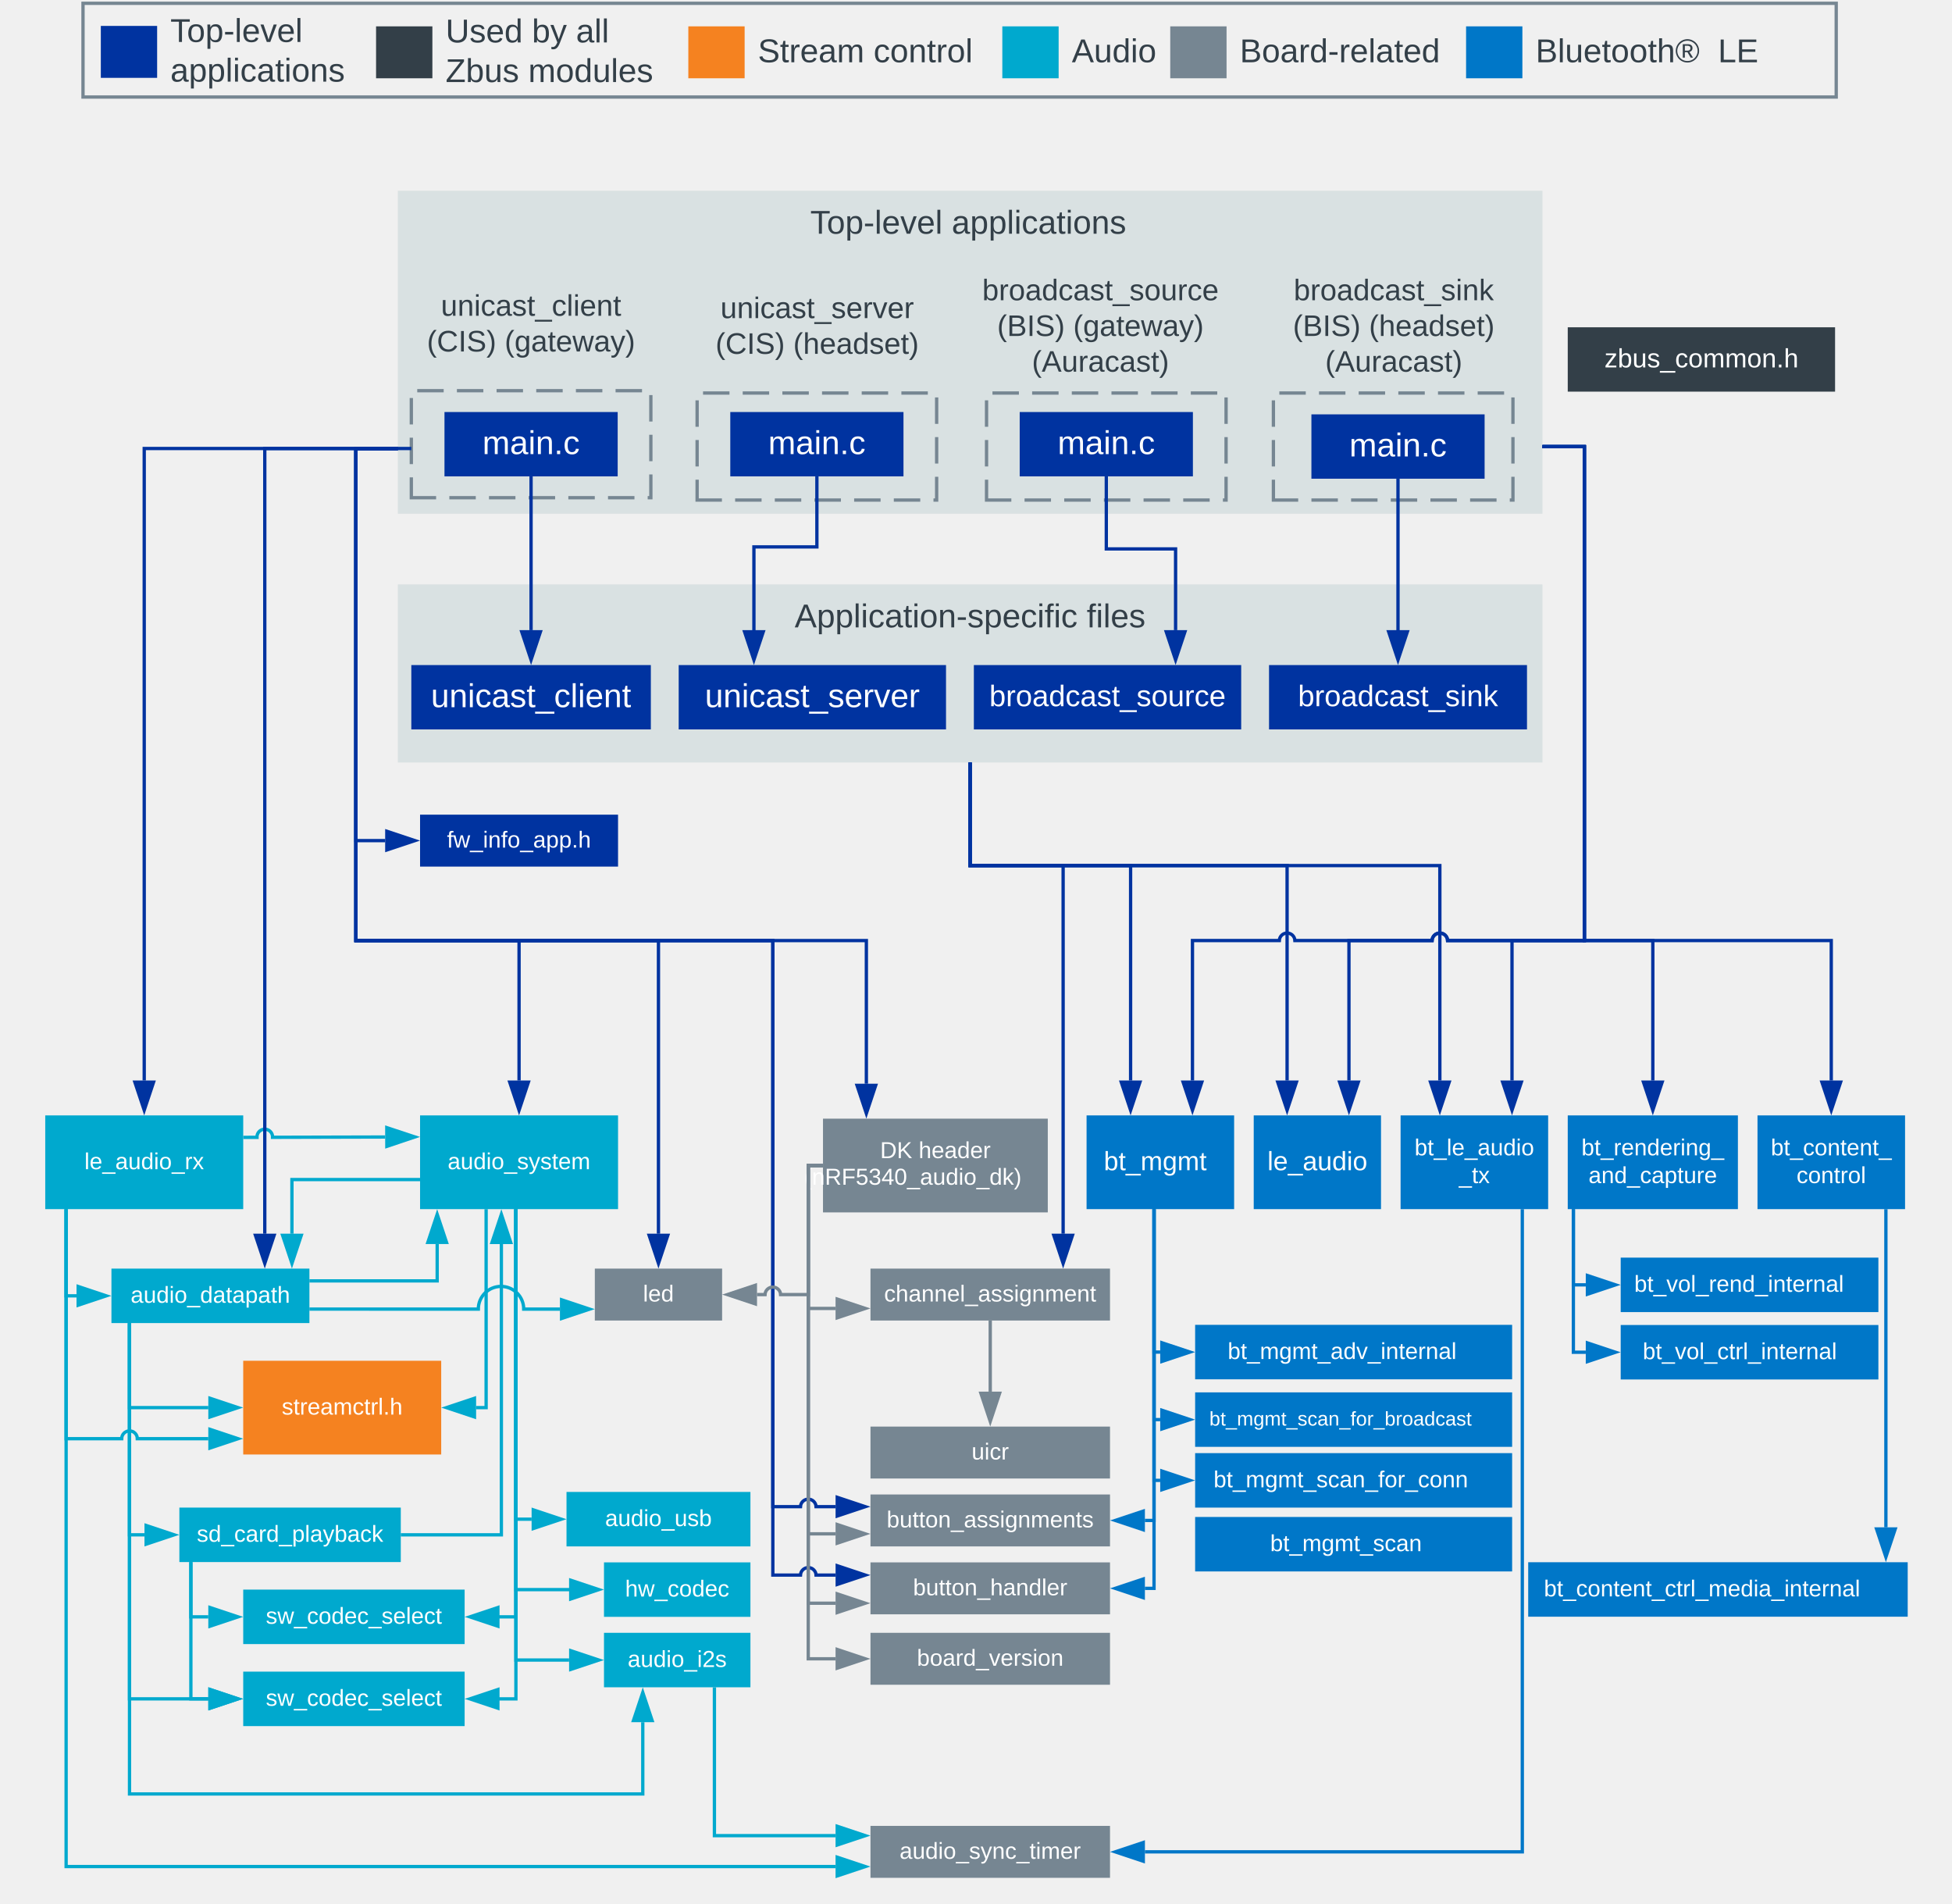
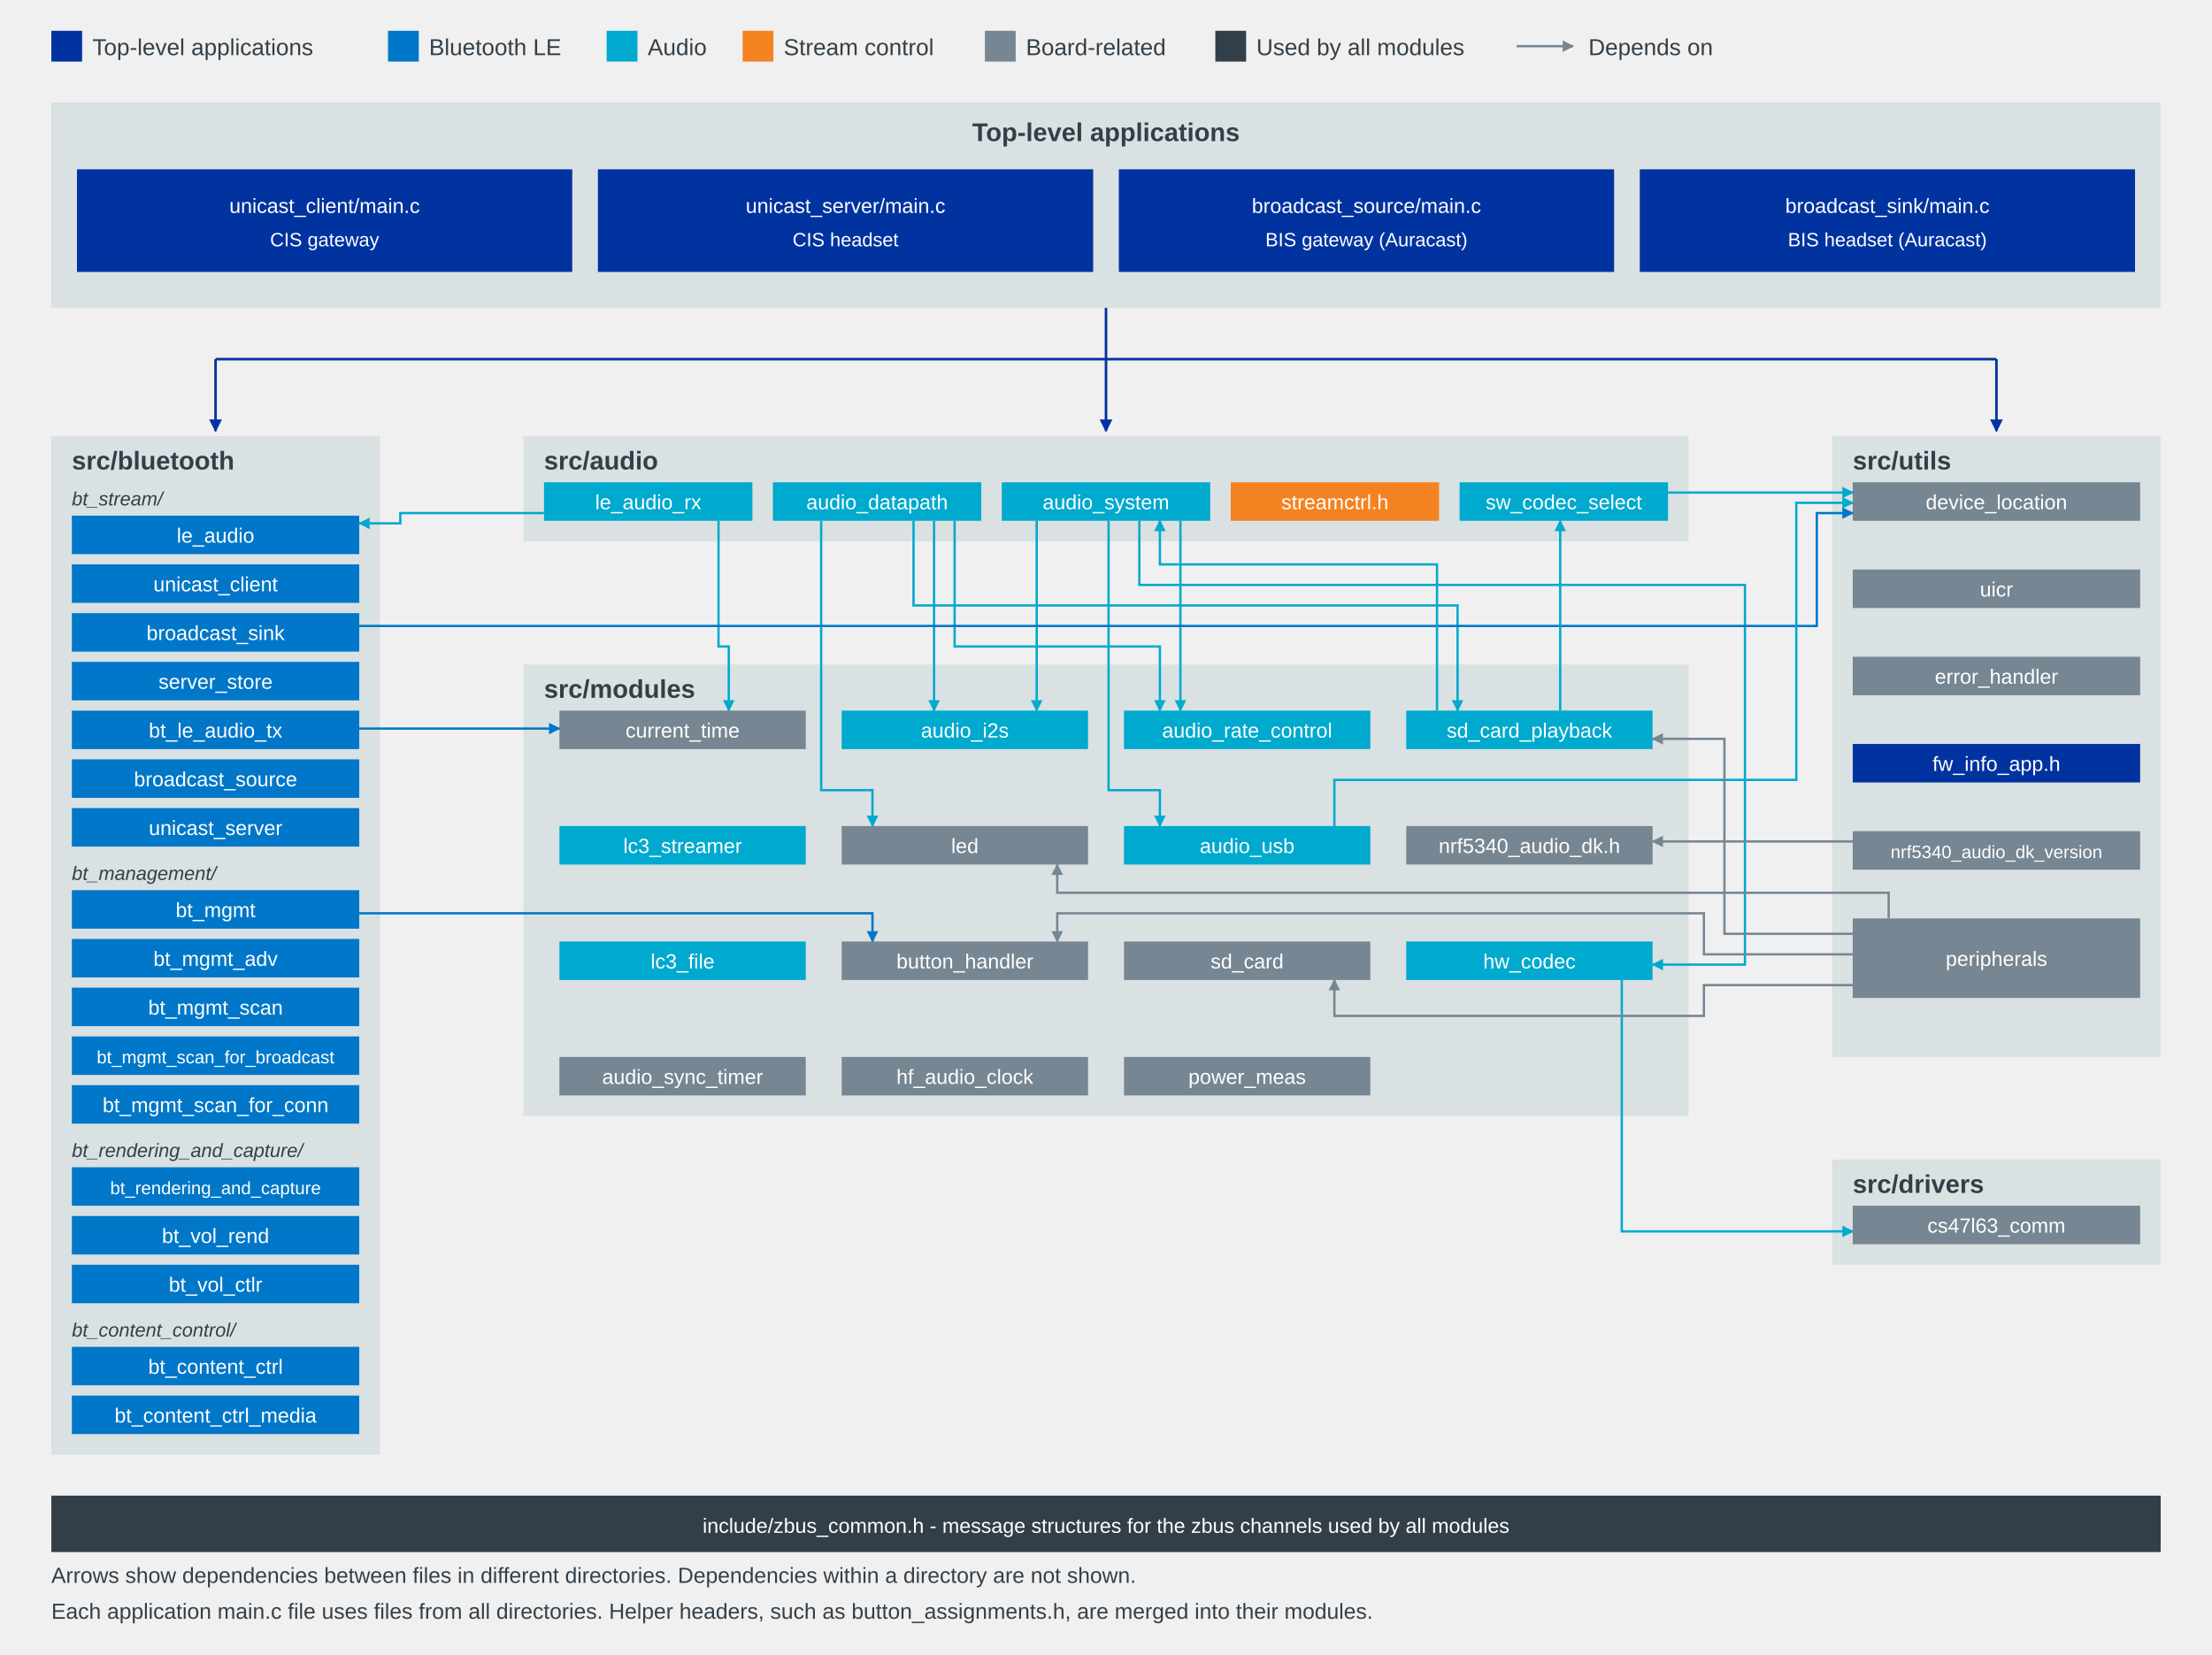
- <svg xmlns="http://www.w3.org/2000/svg" xmlns:xlink="http://www.w3.org/1999/xlink" width="8.201in" height="7.995in" viewBox="0 0 590.488 575.659" xml:space="preserve" color-interpolation-filters="sRGB" class="st33">
-   <style type="text/css">
- 	
- 		.st1 {marker-end:url(#mrkr13-6);stroke:#0077c8;stroke-linecap:butt;stroke-width:1}
- 		.st2 {fill:#0077c8;fill-opacity:1;stroke:#0077c8;stroke-opacity:1;stroke-width:0.284}
- 		.st3 {marker-end:url(#mrkr13-12);stroke:#00a9ce;stroke-linecap:butt;stroke-width:1}
- 		.st4 {fill:#00a9ce;fill-opacity:1;stroke:#00a9ce;stroke-opacity:1;stroke-width:0.284}
- 		.st5 {fill:#f58220;stroke:none;stroke-width:1}
- 		.st6 {fill:#d9e1e2;stroke:none;stroke-width:1}
- 		.st7 {fill:#333f48;font-family:Arial;font-size:0.833em}
- 		.st8 {fill:#0033a0;stroke:none;stroke-width:1}
- 		.st9 {fill:#ffffff;font-family:Arial;font-size:0.833em}
- 		.st10 {fill:#00a9ce;stroke:none;stroke-width:1}
- 		.st11 {fill:#ffffff;font-family:Arial;font-size:0.583em}
- 		.st12 {fill:#768692;stroke:none;stroke-width:1}
- 		.st13 {fill:none;stroke:#768692;stroke-width:1}
- 		.st14 {fill:none;stroke:none;stroke-width:1}
- 		.st15 {font-size:1em}
- 		.st16 {fill:#0077c8;stroke:none;stroke-width:1}
- 		.st17 {fill:#ffffff;font-family:Arial;font-size:0.667em}
- 		.st18 {fill:#feffff;font-family:Arial;font-size:0.667em;font-stretch:semi-expanded}
- 		.st19 {fill:#feffff;font-family:Arial;font-size:0.542em;font-stretch:semi-expanded}
- 		.st20 {fill:#768692;font-size:1em}
- 		.st21 {fill:#feffff;font-family:Arial;font-size:0.583em;font-stretch:semi-expanded}
- 		.st22 {fill:#feffff;font-family:Arial;font-size:0.5em;font-stretch:semi-expanded}
- 		.st23 {fill:#ffffff;font-family:Arial;font-size:0.75em}
- 		.st24 {fill:none;stroke:#768692;stroke-dasharray:7,5;stroke-width:1}
- 		.st25 {fill:#333f48;font-family:Arial;font-size:0.75em}
- 		.st26 {fill:#333f48;stroke:none;stroke-width:1}
- 		.st27 {marker-start:url(#mrkr13-276);stroke:#00a9ce;stroke-linecap:butt;stroke-width:1}
- 		.st28 {marker-end:url(#mrkr13-312);stroke:#0033a0;stroke-linecap:butt;stroke-width:1}
- 		.st29 {fill:#0033a0;fill-opacity:1;stroke:#0033a0;stroke-opacity:1;stroke-width:0.284}
- 		.st30 {marker-end:url(#mrkr13-338);stroke:#768692;stroke-linecap:butt;stroke-width:1}
- 		.st31 {fill:#768692;fill-opacity:1;stroke:#768692;stroke-opacity:1;stroke-width:0.284}
- 		.st32 {marker-start:url(#mrkr13-474);stroke:#0033a0;stroke-linecap:butt;stroke-width:1}
- 		.st33 {fill:none;fill-rule:evenodd;font-size:12px;overflow:visible;stroke-linecap:square;stroke-miterlimit:3}
- 	
- 	</style>
-   <defs id="Markers">
-     <g id="lend13">
-       <path d="M 3 1 L 0 0 L 3 -1 L 3 1 " style="stroke:none" />
-     </g>
-     <marker id="mrkr13-6" class="st2" refX="-10.56" orient="auto" markerUnits="strokeWidth" overflow="visible">
-       <use xlink:href="#lend13" transform="scale(-3.52,-3.52) " />
+ <svg xmlns="http://www.w3.org/2000/svg" width="862" height="645" viewBox="0 0 862 645">
+   <defs>
+     <marker id="arrow-app" viewBox="0 0 10 10" refX="9" refY="5" markerWidth="5" markerHeight="5" orient="auto-start-reverse">
+       <path d="M0,0 L10,5 L0,10 z" fill="#0033a0" />
    </marker>
-     <marker id="mrkr13-12" class="st4" refX="-10.56" orient="auto" markerUnits="strokeWidth" overflow="visible">
-       <use xlink:href="#lend13" transform="scale(-3.52,-3.52) " />
+     <marker id="arrow-bt" viewBox="0 0 10 10" refX="9" refY="5" markerWidth="5" markerHeight="5" orient="auto-start-reverse">
+       <path d="M0,0 L10,5 L0,10 z" fill="#0077c8" />
    </marker>
-     <marker id="mrkr13-276" class="st4" refX="10.2" orient="auto" markerUnits="strokeWidth" overflow="visible">
-       <use xlink:href="#lend13" transform="scale(3.52) " />
+     <marker id="arrow-aud" viewBox="0 0 10 10" refX="9" refY="5" markerWidth="5" markerHeight="5" orient="auto-start-reverse">
+       <path d="M0,0 L10,5 L0,10 z" fill="#00a9ce" />
    </marker>
-     <marker id="mrkr13-312" class="st29" refX="-10.56" orient="auto" markerUnits="strokeWidth" overflow="visible">
-       <use xlink:href="#lend13" transform="scale(-3.52,-3.52) " />
+     <marker id="arrow-board" viewBox="0 0 10 10" refX="9" refY="5" markerWidth="5" markerHeight="5" orient="auto-start-reverse">
+       <path d="M0,0 L10,5 L0,10 z" fill="#768692" />
    </marker>
-     <marker id="mrkr13-338" class="st31" refX="-10.56" orient="auto" markerUnits="strokeWidth" overflow="visible">
-       <use xlink:href="#lend13" transform="scale(-3.52,-3.52) " />
-     </marker>
-     <marker id="mrkr13-474" class="st29" refX="10.2" orient="auto" markerUnits="strokeWidth" overflow="visible">
-       <use xlink:href="#lend13" transform="scale(3.52) " />
-     </marker>
+     <style type="text/css">
+ 			text {font-family:Arial, sans-serif}
+ 			.legend {fill:#333f48;font-size:9px}
+ 			.panel-title {fill:#333f48;font-size:10px;font-weight:bold}
+ 			.sub {fill:#333f48;font-size:7.5px;font-style:italic}
+ 			.item {fill:#ffffff;font-size:8px;text-anchor:middle}
+ 			.item-small {fill:#ffffff;font-size:7px;text-anchor:middle}
+ 			.role {fill:#ffffff;font-size:7.5px;text-anchor:middle}
+ 			.note {fill:#333f48;font-size:8.5px}
+ 			.bus {stroke:#0033a0;stroke-width:1;fill:none}
+ 		</style>
  </defs>
-   <g>
-     <g id="shape251-1" transform="translate(460.504,-209.967)">
-       <path d="M0 575.66 L0 770.04 L-114.16 770.04" class="st1" />
-     </g>
-     <g id="shape223-7" transform="translate(121.236,-111.464)">
-       <path d="M0 575.66 L30.43 575.66 L30.43 487.72" class="st3" />
-     </g>
-     <g id="shape145-13" transform="translate(208.22,-551.982)">
-       <rect x="0" y="559.953" width="17.033" height="15.706" class="st5" />
-     </g>
-     <g id="shape5-15" transform="translate(120.346,-420.277)">
-       <rect x="0" y="477.97" width="346.25" height="97.689" class="st6" />
-       <text x="124.77" y="490.97" class="st7">Top-level applications</text>
-     </g>
-     <g id="shape6-18" transform="translate(134.457,-431.586)">
-       <rect x="0" y="556.198" width="52.393" height="19.46" class="st8" />
-       <text x="11.47" y="568.93" class="st9">main.c</text>
-     </g>
-     <g id="shape17-21" transform="translate(13.6846,-209.967)">
-       <rect x="0" y="547.312" width="59.89" height="28.346" class="st10" />
-       <text x="11.85" y="563.59" class="st11">le_audio_rx</text>
-     </g>
-     <g id="shape26-24" transform="translate(248.96,-208.982)">
-       <rect x="0" y="547.312" width="68" height="28.346" class="st12" />
-       <text x="34" y="559.25" class="st11" text-anchor="middle">DK header<tspan x="34" dy="1.15em">(nRF5340_audio_dk)</tspan>
-       </text>
-     </g>
-     <g id="shape87-27" transform="translate(25.1085,-546.312)">
-       <rect x="0" y="547.312" width="530.356" height="28.346" class="st13" />
-     </g>
-     <g id="shape88-29" transform="translate(30.4991,-552.114)">
-       <rect x="0" y="559.953" width="17.033" height="15.706" class="st8" />
-     </g>
-     <g id="shape89-31" transform="translate(47.5324,-552.114)">
-       <rect x="0" y="559.953" width="66.229" height="15.706" class="st14" />
-       <text x="4" y="564.81" class="st7">Top-level <tspan x="4" dy="1.2em" class="st15">a</tspan>pplications</text>
-     </g>
-     <g id="shape90-35" transform="translate(303.207,-551.982)">
-       <rect x="0" y="559.953" width="17.033" height="15.706" class="st10" />
-     </g>
-     <g id="shape91-37" transform="translate(320.24,-551.982)">
-       <rect x="0" y="559.953" width="59.89" height="15.706" class="st14" />
-       <text x="4" y="570.81" class="st7">Audio</text>
-     </g>
-     <g id="shape92-40" transform="translate(354.005,-551.982)">
-       <rect x="0" y="559.953" width="17.033" height="15.706" class="st12" />
-     </g>
-     <g id="shape93-42" transform="translate(371.039,-551.982)">
-       <rect x="0" y="559.953" width="72.457" height="15.706" class="st14" />
-       <text x="4" y="570.81" class="st7">Board-related</text>
-     </g>
-     <g id="shape97-45" transform="translate(379.257,-209.967)">
-       <rect x="0" y="547.312" width="38.504" height="28.346" class="st16" />
-       <text x="4.13" y="563.89" class="st17">le_audio</text>
-     </g>
-     <g id="shape98-48" transform="translate(423.687,-209.967)">
-       <rect x="0" y="547.312" width="44.636" height="28.346" class="st16" />
-       <text x="4.22" y="559.39" class="st11">bt_le_audio<tspan x="17.65" dy="1.2em" class="st15">_tx</tspan>
-       </text>
-     </g>
-     <g id="shape99-52" transform="translate(328.693,-209.967)">
-       <rect x="0" y="547.312" width="44.636" height="28.346" class="st16" />
-       <text x="5.2" y="563.89" class="st18">bt_mgmt</text>
-     </g>
-     <g id="shape101-55" transform="translate(474.251,-209.967)">
-       <rect x="0" y="547.312" width="51.474" height="28.346" class="st16" />
-       <text x="4.14" y="559.39" class="st11">bt_rendering_<tspan x="6.28" dy="1.2em" class="st15">and_capture</tspan>
-       </text>
-     </g>
-     <g id="shape122-62" transform="translate(531.652,-209.967)">
-       <rect x="0" y="547.312" width="44.636" height="28.346" class="st16" />
-       <text x="4.03" y="559.39" class="st11">bt_content_<tspan x="11.81" dy="1.2em" class="st15">control</tspan>
-       </text>
-     </g>
-     <g id="shape141-66" transform="translate(443.496,-551.982)">
-       <rect x="0" y="559.953" width="17.033" height="15.706" class="st16" />
-     </g>
-     <g id="shape142-68" transform="translate(460.529,-551.982)">
-       <rect x="0" y="559.953" width="80.867" height="15.706" class="st14" />
-       <text x="4" y="570.81" class="st7">Bluetooth®<tspan class="st20"> </tspan> LE</text>
-     </g>
-     <g id="shape146-72" transform="translate(225.254,-551.982)">
-       <rect x="0" y="559.953" width="77.953" height="15.706" class="st14" />
-       <text x="4" y="570.81" class="st7">Stream control</text>
-     </g>
-     <g id="shape149-75" transform="translate(361.533,-158.499)">
-       <rect x="0" y="559.184" width="95.894" height="16.474" class="st16" />
-       <text x="9.85" y="569.52" class="st21">bt_mgmt_adv_internal</text>
-     </g>
-     <g id="shape151-78" transform="translate(361.533,-138.075)">
-       <rect x="0" y="559.184" width="95.894" height="16.474" class="st16" />
-       <text x="4.29" y="569.22" class="st22">bt_mgmt_scan_for_broadcast</text>
-     </g>
-     <g id="shape153-81" transform="translate(361.533,-119.698)">
-       <rect x="0" y="559.184" width="95.894" height="16.474" class="st16" />
-       <text x="5.57" y="569.52" class="st21">bt_mgmt_scan_for_conn</text>
-     </g>
-     <g id="shape155-84" transform="translate(361.533,-100.389)">
-       <rect x="0" y="559.184" width="95.894" height="16.474" class="st16" />
-       <text x="22.7" y="569.52" class="st21">bt_mgmt_scan</text>
-     </g>
-     <g id="shape156-87" transform="translate(490.268,-178.827)">
-       <rect x="0" y="559.184" width="77.953" height="16.474" class="st16" />
-       <text x="4.09" y="569.52" class="st21">bt_vol_rend_internal</text>
-     </g>
-     <g id="shape158-90" transform="translate(490.268,-158.451)">
-       <rect x="0" y="559.184" width="77.953" height="16.474" class="st16" />
-       <text x="6.66" y="569.52" class="st21">bt_vol_ctrl_internal</text>
-     </g>
-     <g id="shape159-93" transform="translate(462.288,-86.7011)">
-       <rect x="0" y="559.184" width="114.803" height="16.474" class="st16" />
-       <text x="4.75" y="569.52" class="st21">bt_content_ctrl_media_internal</text>
-     </g>
-     <g id="shape161-96" transform="translate(263.322,-176.276)">
-       <rect x="0" y="559.953" width="72.457" height="15.706" class="st12" />
-       <text x="4.12" y="569.91" class="st11">channel_assignment</text>
-     </g>
-     <g id="shape162-99" transform="translate(263.322,-128.496)">
-       <rect x="0" y="559.953" width="72.457" height="15.706" class="st12" />
-       <text x="30.59" y="569.91" class="st11">uicr</text>
-     </g>
-     <g id="shape163-102" transform="translate(263.322,-107.961)">
-       <rect x="0" y="559.953" width="72.457" height="15.706" class="st12" />
-       <text x="4.9" y="569.91" class="st11">button_assignments</text>
-     </g>
-     <g id="shape164-105" transform="translate(263.322,-87.4263)">
-       <rect x="0" y="559.953" width="72.457" height="15.706" class="st12" />
-       <text x="12.88" y="569.91" class="st11">button_handler</text>
-     </g>
-     <g id="shape165-108" transform="translate(263.322,-66.1232)">
-       <rect x="0" y="559.953" width="72.457" height="15.706" class="st12" />
-       <text x="14.05" y="569.91" class="st11">board_version</text>
-     </g>
-     <g id="shape166-111" transform="translate(263.322,-7.72964)">
-       <rect x="0" y="559.953" width="72.457" height="15.706" class="st12" />
-       <text x="8.8" y="569.91" class="st11">audio_sync_timer</text>
-     </g>
-     <g id="shape167-114" transform="translate(33.7084,-175.507)">
-       <rect x="0" y="559.184" width="59.89" height="16.474" class="st10" />
-       <text x="5.81" y="569.52" class="st11">audio_datapath</text>
-     </g>
-     <g id="shape168-117" transform="translate(54.2596,-103.227)">
-       <rect x="0" y="559.184" width="66.977" height="16.474" class="st10" />
-       <text x="5.28" y="569.52" class="st11">sd_card_playback</text>
-     </g>
-     <g id="shape169-120" transform="translate(73.5748,-78.4207)">
-       <rect x="0" y="559.184" width="66.977" height="16.474" class="st10" />
-       <text x="6.84" y="569.52" class="st11">sw_codec_select</text>
-     </g>
-     <g id="shape170-123" transform="translate(127.07,-209.967)">
-       <rect x="0" y="547.312" width="59.89" height="28.346" class="st10" />
-       <text x="8.35" y="563.59" class="st11">audio_system</text>
-     </g>
-     <g id="shape171-126" transform="translate(73.5748,-53.614)">
-       <rect x="0" y="559.184" width="66.977" height="16.474" class="st10" />
-       <text x="6.84" y="569.52" class="st11">sw_codec_select</text>
-     </g>
-     <g id="shape172-129" transform="translate(73.5748,-135.762)">
-       <rect x="0" y="547.312" width="59.89" height="28.346" class="st5" />
-       <text x="11.66" y="563.59" class="st11">streamctrl.h</text>
-     </g>
-     <g id="shape173-132" transform="translate(171.37,-107.961)">
-       <rect x="0" y="559.184" width="55.638" height="16.474" class="st10" />
-       <text x="11.67" y="569.52" class="st11">audio_usb</text>
-     </g>
-     <g id="shape174-135" transform="translate(182.709,-86.6578)">
-       <rect x="0" y="559.184" width="44.3" height="16.474" class="st10" />
-       <text x="6.39" y="569.52" class="st11">hw_codec</text>
-     </g>
-     <g id="shape175-138" transform="translate(182.709,-65.3547)">
-       <rect x="0" y="559.184" width="44.3" height="16.474" class="st10" />
-       <text x="7.17" y="569.52" class="st11">audio_i2s</text>
-     </g>
-     <g id="shape176-141" transform="translate(179.937,-176.276)">
-       <rect x="0" y="559.953" width="38.504" height="15.706" class="st12" />
-       <text x="14.58" y="569.91" class="st11">led</text>
-     </g>
-     <g id="shape177-144" transform="translate(120.346,-345.052)">
-       <rect x="0" y="521.8" width="346.25" height="53.858" class="st6" />
-       <text x="120.05" y="534.8" class="st7">Application-specific files</text>
-     </g>
-     <g id="shape178-147" transform="translate(124.425,-355.054)">
-       <rect x="0" y="556.198" width="72.457" height="19.46" class="st8" />
-       <text x="5.93" y="568.93" class="st9">unicast_client</text>
-     </g>
-     <g id="shape179-150" transform="translate(205.306,-355.054)">
-       <rect x="0" y="556.198" width="80.867" height="19.46" class="st8" />
-       <text x="7.92" y="568.93" class="st9">unicast_server</text>
-     </g>
-     <g id="shape180-153" transform="translate(294.598,-355.054)">
-       <rect x="0" y="556.198" width="80.867" height="19.46" class="st8" />
-       <text x="4.66" y="568.63" class="st23">broadcast_source</text>
-     </g>
-     <g id="shape181-156" transform="translate(383.889,-355.054)">
-       <rect x="0" y="556.198" width="78.032" height="19.46" class="st8" />
-       <text x="8.75" y="568.63" class="st23">broadcast_sink</text>
-     </g>
-     <g id="shape186-159" transform="translate(124.425,-425.131)">
-       <path d="M0 575.66 L72.46 575.66 L72.46 543.29 L0 543.29 L0 575.66 Z" class="st24" />
-     </g>
-     <g id="shape187-161" transform="translate(124.425,-457.502)">
-       <rect x="0" y="535.746" width="72.457" height="39.913" class="st14" />
-       <text x="8.96" y="553" class="st25">unicast_client <tspan x="4.72" dy="1.2em" class="st15">(CIS) (gateway)</tspan>
-       </text>
-     </g>
-     <g id="shape188-165" transform="translate(220.914,-431.586)">
-       <rect x="0" y="556.198" width="52.393" height="19.46" class="st8" />
-       <text x="11.47" y="568.93" class="st9">main.c</text>
-     </g>
-     <g id="shape189-168" transform="translate(210.881,-424.423)">
-       <path d="M0 575.66 L72.46 575.66 L72.46 543.29 L0 543.29 L0 575.66 Z" class="st24" />
-     </g>
-     <g id="shape190-170" transform="translate(209.638,-456.793)">
-       <rect x="0" y="535.746" width="75.118" height="39.913" class="st14" />
-       <text x="8.3" y="553" class="st25">unicast_server <tspan x="6.8" dy="1.2em" class="st15">(CIS) (headset)</tspan>
-       </text>
-     </g>
-     <g id="shape191-174" transform="translate(308.465,-431.586)">
-       <rect x="0" y="556.198" width="52.393" height="19.46" class="st8" />
-       <text x="11.47" y="568.93" class="st9">main.c</text>
-     </g>
-     <g id="shape192-177" transform="translate(298.433,-424.423)">
-       <path d="M0 575.66 L72.46 575.66 L72.46 543.29 L0 543.29 L0 575.66 Z" class="st24" />
-     </g>
-     <g id="shape193-179" transform="translate(287.496,-456.793)">
-       <rect x="0" y="535.746" width="90.803" height="39.913" class="st14" />
-       <text x="9.63" y="547.6" class="st25">broadcast_source <tspan x="14.14" dy="1.2em" class="st15">(BIS) (gateway) </tspan>
-         <tspan x="24.65" dy="1.2em" class="st15">(Auracast)</tspan>
-       </text>
-     </g>
-     <g id="shape194-184" transform="translate(396.708,-430.878)">
-       <rect x="0" y="556.198" width="52.393" height="19.46" class="st8" />
-       <text x="11.47" y="568.93" class="st9">main.c</text>
-     </g>
-     <g id="shape195-187" transform="translate(385.212,-424.423)">
-       <path d="M0 575.66 L72.46 575.66 L72.46 543.29 L0 543.29 L0 575.66 Z" class="st24" />
-     </g>
-     <g id="shape196-189" transform="translate(379.811,-456.793)">
-       <rect x="0" y="535.746" width="83.622" height="39.913" class="st14" />
-       <text x="11.54" y="547.6" class="st25">broadcast_sink <tspan x="11.3" dy="1.2em" class="st15">(BIS) (headset) </tspan>
-         <tspan x="21.06" dy="1.2em" class="st15">(Auracast)</tspan>
-       </text>
-     </g>
-     <g id="shape197-194" transform="translate(474.251,-457.212)">
-       <rect x="0" y="556.198" width="80.867" height="19.46" class="st26" />
-       <text x="11.09" y="568.33" class="st17">zbus_common.h</text>
-     </g>
-     <g id="shape198-197" transform="translate(127.07,-313.565)">
-       <rect x="0" y="559.953" width="59.89" height="15.706" class="st8" />
-       <text x="8.15" y="569.91" class="st11">fw_info_app.h</text>
-     </g>
-     <g id="shape199-200" transform="translate(19.7676,-209.967)">
-       <path d="M0.23 575.66 L0.23 601.88 L3.38 601.88" class="st3" />
-     </g>
-     <g id="shape200-205" transform="translate(20,-209.967)">
-       <path d="M0 575.66 L0 645.09 L16.81 645.09 A2.362 2.362 0 1 1 21.54 645.09 L43.01 645.09" class="st3" />
-     </g>
-     <g id="shape201-210" transform="translate(20,-209.967)">
-       <path d="M0 575.66 L0 774.49 L232.76 774.49" class="st3" />
-     </g>
-     <g id="shape202-215" transform="translate(39.1735,-175.507)">
-       <path d="M0 575.66 L0 639.7 L4.53 639.7" class="st3" />
-     </g>
-     <g id="shape203-220" transform="translate(57.7404,-103.227)">
-       <path d="M0 575.66 L0 592.23 L5.27 592.23" class="st3" />
-     </g>
-     <g id="shape204-225" transform="translate(57.7404,-103.227)">
-       <path d="M0 575.66 L0 617.03 L5.27 617.03" class="st3" />
-     </g>
-     <g id="shape205-230" transform="translate(39.1735,-175.507)">
-       <path d="M0 575.66 L0 689.31 L23.84 689.31" class="st3" />
-     </g>
-     <g id="shape206-235" transform="translate(39.1735,-175.507)">
-       <path d="M0 575.66 L0 718.07 L155.27 718.07 L155.27 696.37" class="st3" />
-     </g>
-     <g id="shape207-240" transform="translate(73.5748,-224.651)">
-       <path d="M0 568.64 L4.16 568.63 A2.362 2.362 0 1 1 8.88 568.62 L42.94 568.53" class="st3" />
-     </g>
-     <g id="shape208-245" transform="translate(127.07,-218.911)">
-       <path d="M0 575.66 L-38.76 575.66 L-38.76 592.03" class="st3" />
-     </g>
-     <g id="shape209-250" transform="translate(39.1735,-175.507)">
-       <path d="M0 575.66 L0 601.23 L23.84 601.23" class="st3" />
-     </g>
-     <g id="shape210-255" transform="translate(113.762,-551.982)">
-       <rect x="0" y="559.953" width="17.033" height="15.706" class="st26" />
-     </g>
-     <g id="shape211-257" transform="translate(130.795,-551.982)">
-       <rect x="0" y="559.953" width="72.457" height="15.706" class="st14" />
-       <text x="4" y="564.81" class="st7">Used by all <tspan x="4" dy="1.2em" class="st15">Zbus modules</tspan>
-       </text>
-     </g>
-     <g id="shape212-261" transform="translate(147.344,-209.967)">
-       <path d="M-0.29 575.66 L-0.29 635.69 L-3.32 635.69" class="st3" />
-     </g>
-     <g id="shape214-266" transform="translate(156.063,-209.967)">
-       <path d="M0 575.66 L0 669.43 L4.75 669.43" class="st3" />
-     </g>
-     <g id="shape215-271" transform="translate(182.709,-94.895)">
-       <path d="M-10.2 575.66 L-10.56 575.66 L-26.65 575.66 L-26.65 460.59" class="st27" />
-     </g>
-     <g id="shape216-277" transform="translate(156.063,-209.967)">
-       <path d="M0 575.66 L0 712.03 L16.09 712.03" class="st3" />
-     </g>
-     <g id="shape218-282" transform="translate(140.552,-61.8512)">
-       <path d="M10.2 575.66 L10.56 575.66 L15.51 575.66 L15.51 427.54" class="st27" />
-     </g>
-     <g id="shape219-287" transform="translate(140.552,-86.6578)">
-       <path d="M10.2 575.66 L10.56 575.66 L15.51 575.66 L15.51 452.35" class="st27" />
-     </g>
-     <g id="shape220-292" transform="translate(93.5987,-186.819)">
-       <path d="M0 582.74 L51.09 582.75 A6.869 6.869 0 0 1 64.83 582.75 L75.78 582.75" class="st3" />
-     </g>
-     <g id="shape222-297" transform="translate(93.5987,-188.267)">
-       <path d="M0 575.66 L38.65 575.66 L38.65 564.52" class="st3" />
-     </g>
-     <g id="shape224-302" transform="translate(216.112,-65.3547)">
-       <path d="M0 575.66 L0 620.53 L36.65 620.53" class="st3" />
-     </g>
-     <g id="shape225-307" transform="translate(120.346,-440.013)">
-       <path d="M0 575.66 L-76.72 575.66 L-76.72 766.8" class="st28" />
-     </g>
-     <g id="shape226-313" transform="translate(118.661,-440.013)">
-       <path d="M5.76 575.66 L-10.99 575.66 L-10.99 694.25 L-2.15 694.25" class="st28" />
-     </g>
-     <g id="shape227-318" transform="translate(120.346,-440.013)">
-       <path d="M0 575.66 L-12.67 575.66 L-12.67 724.48 L36.67 724.48 L36.67 766.8" class="st28" />
-     </g>
-     <g id="shape228-323" transform="translate(120.346,-440.013)">
-       <path d="M0 575.66 L-40.25 575.66 L-40.25 813.13" class="st28" />
-     </g>
-     <g id="shape229-328" transform="translate(293.471,-345.052)">
-       <path d="M0 575.66 L0 606.84 L48.54 606.84 L48.54 671.84" class="st28" />
-     </g>
-     <g id="shape231-333" transform="translate(248.96,-223.155)">
-       <path d="M0 575.66 L-4.46 575.66 L-4.46 618.88 L3.8 618.88" class="st30" />
-     </g>
-     <g id="shape232-339" transform="translate(292.464,-176.276)">
-       <path d="M7.09 575.66 L7.09 597.17" class="st30" />
-     </g>
-     <g id="shape233-344" transform="translate(248.96,-223.155)">
-       <path d="M0 575.66 L-4.46 575.66 L-4.46 687.05 L3.8 687.05" class="st30" />
-     </g>
-     <g id="shape234-349" transform="translate(120.346,-440.013)">
-       <path d="M0 575.66 L-12.67 575.66 L-12.67 724.48 L113.44 724.48 L113.44 895.69 L121.8 895.69 A2.362 2.362 0 0 1 126.52        895.69 L132.42 895.69" class="st28" />
-     </g>
-     <g id="shape235-354" transform="translate(248.96,-223.155)">
-       <path d="M0 575.66 L-4.46 575.66 L-4.46 724.84 L3.8 724.84" class="st30" />
-     </g>
-     <g id="shape236-359" transform="translate(120.346,-440.013)">
-       <path d="M0 575.66 L-12.67 575.66 L-12.67 724.48 L113.44 724.48 L113.44 916.38 L121.8 916.38 A2.362 2.362 0 0 1 126.52        916.38 L132.42 916.38" class="st28" />
-     </g>
-     <g id="shape237-364" transform="translate(248.96,-223.155)">
-       <path d="M0 575.66 L-4.46 575.66 L-4.46 708.03 L3.8 708.03" class="st30" />
-     </g>
-     <g id="shape238-369" transform="translate(293.471,-345.052)">
-       <path d="M0 575.66 L0 606.84 L28.13 606.84 L28.13 718.17" class="st28" />
-     </g>
-     <g id="shape239-374" transform="translate(120.346,-440.013)">
-       <path d="M0 575.66 L-12.67 575.66 L-12.67 724.48 L78.84 724.48 L78.84 813.13" class="st28" />
-     </g>
-     <g id="shape240-379" transform="translate(120.346,-440.013)">
-       <path d="M0 575.66 L-12.67 575.66 L-12.67 724.48 L141.73 724.48 L141.73 767.78" class="st28" />
-     </g>
-     <g id="shape241-384" transform="translate(466.596,-440.58)">
-       <path d="M0 575.66 L12.67 575.66 L12.67 725.04 L-28.68 725.04 A2.362 2.362 -180 0 0 -33.4 725.04 L-74.88 725.04 A2.362        2.362 -180 0 0 -79.6 725.04 L-105.87 725.04 L-105.87 767.37" class="st28" />
-     </g>
-     <g id="shape242-389" transform="translate(466.596,-440.58)">
-       <path d="M0 575.66 L12.67 575.66 L12.67 725.04 L-28.68 725.04 A2.362 2.362 -180 0 0 -33.4 725.04 L-58.53 725.04 L-58.53        767.37" class="st28" />
-     </g>
-     <g id="shape243-394" transform="translate(293.471,-345.052)">
-       <path d="M0 575.66 L0 606.84 L95.88 606.84 L95.88 671.84" class="st28" />
-     </g>
-     <g id="shape244-399" transform="translate(293.471,-345.052)">
-       <path d="M0 575.66 L0 606.84 L142.09 606.84 L142.09 671.84" class="st28" />
-     </g>
-     <g id="shape245-404" transform="translate(469.078,-440.58)">
-       <path d="M-2.48 575.66 L10.19 575.66 L10.19 725.04 L-11.69 725.04 L-11.69 767.37" class="st28" />
-     </g>
-     <g id="shape246-409" transform="translate(466.596,-440.58)">
-       <path d="M0 575.66 L12.67 575.66 L12.67 725.04 L33.39 725.04 L33.39 767.37" class="st28" />
-     </g>
-     <g id="shape247-414" transform="translate(466.596,-440.58)">
-       <path d="M0 575.66 L12.67 575.66 L12.67 725.04 L87.37 725.04 L87.37 767.37" class="st28" />
-     </g>
-     <g id="shape248-419" transform="translate(563.402,-209.967)">
-       <path d="M7.09 575.66 L7.09 671.89" class="st1" />
-     </g>
-     <g id="shape249-424" transform="translate(475.953,-209.967)">
-       <path d="M0 575.66 L0 598.56 L3.75 598.56" class="st1" />
-     </g>
-     <g id="shape250-429" transform="translate(475.953,-209.967)">
-       <path d="M0 575.66 L0 618.94 L3.75 618.94" class="st1" />
-     </g>
-     <g id="shape252-434" transform="translate(349.528,-209.967)">
-       <path d="M-0.43 575.66 L-0.43 669.81 L-3.19 669.81" class="st1" />
-     </g>
-     <g id="shape253-439" transform="translate(349.528,-209.967)">
-       <path d="M-0.43 575.66 L-0.43 690.35 L-3.19 690.35" class="st1" />
-     </g>
-     <g id="shape255-449" transform="translate(348.231,-209.967)">
-       <path d="M0.87 575.66 L0.87 618.89 L2.74 618.89" class="st1" />
-     </g>
-     <g id="shape256-454" transform="translate(348.231,-209.967)">
-       <path d="M0.87 575.66 L0.87 639.31 L2.74 639.31" class="st1" />
-     </g>
-     <g id="shape257-459" transform="translate(348.231,-209.967)">
-       <path d="M0.87 575.66 L0.87 657.69 L2.74 657.69" class="st1" />
-     </g>
-     <g id="shape258-464" transform="translate(167.74,-431.586)">
-       <path d="M-7.09 575.66 L-7.09 622.17" class="st28" />
-     </g>
-     <g id="shape260-469" transform="translate(228.063,-374.515)">
-       <path d="M0 565.46 L0 565.1 L0 539.92 L19.05 539.92 L19.05 518.59" class="st32" />
-     </g>
-     <g id="shape261-475" transform="translate(334.661,-431.586)">
-       <path d="M0 575.66 L0 597.6 L20.96 597.6 L20.96 622.17" class="st28" />
-     </g>
-     <g id="shape263-480" transform="translate(429.991,-374.515)">
-       <path d="M-7.09 565.46 L-7.09 565.1 L-7.09 519.3" class="st32" />
-     </g>
-     <g id="shape264-485" transform="translate(248.96,-223.155)">
-       <path d="M0 575.66 L-4.46 575.66 L-4.46 614.69 L-12.82 614.69 A2.362 2.362 -180 0 0 -17.54 614.69 L-19.96 614.69" class="st30" />
-     </g>
+   <g id="legend">
+     <rect x="20" y="12" width="12" height="12" fill="#0033a0" />
+     <text x="36" y="21.5" class="legend">Top-level applications</text>
+     <rect x="151.2" y="12" width="12" height="12" fill="#0077c8" />
+     <text x="167.2" y="21.5" class="legend">Bluetooth LE</text>
+     <rect x="236.4" y="12" width="12" height="12" fill="#00a9ce" />
+     <text x="252.4" y="21.5" class="legend">Audio</text>
+     <rect x="289.4" y="12" width="12" height="12" fill="#f58220" />
+     <text x="305.4" y="21.5" class="legend">Stream control</text>
+     <rect x="383.8" y="12" width="12" height="12" fill="#768692" />
+     <text x="399.8" y="21.5" class="legend">Board-related</text>
+     <rect x="473.6" y="12" width="12" height="12" fill="#333f48" />
+     <text x="489.6" y="21.5" class="legend">Used by all modules</text>
+     <path d="M591.0,18 H613.0" stroke="#768692" stroke-width="0.9" marker-end="url(#arrow-board)" />
+     <text x="619.0" y="21.5" class="legend">Depends on</text>
+   </g>
+   <g id="applications">
+     <rect x="20" y="40" width="822" height="80" fill="#d9e1e2" />
+     <text x="431.0" y="55" class="panel-title" text-anchor="middle">Top-level applications</text>
+     <rect x="30.0" y="66" width="193.0" height="40" fill="#0033a0" />
+     <text x="126.5" y="83" class="item">unicast_client/main.c</text>
+     <text x="126.5" y="96" class="role">CIS gateway</text>
+     <rect x="233.0" y="66" width="193.0" height="40" fill="#0033a0" />
+     <text x="329.5" y="83" class="item">unicast_server/main.c</text>
+     <text x="329.5" y="96" class="role">CIS headset</text>
+     <rect x="436.0" y="66" width="193.0" height="40" fill="#0033a0" />
+     <text x="532.5" y="83" class="item">broadcast_source/main.c</text>
+     <text x="532.5" y="96" class="role">BIS gateway (Auracast)</text>
+     <rect x="639.0" y="66" width="193.0" height="40" fill="#0033a0" />
+     <text x="735.5" y="83" class="item">broadcast_sink/main.c</text>
+     <text x="735.5" y="96" class="role">BIS headset (Auracast)</text>
+     <path d="M431.0,120 V140" class="bus" />
+     <path d="M84.0,140 H778.0" class="bus" />
+     <path d="M84.0,140 V168" class="bus" marker-end="url(#arrow-app)" />
+     <path d="M431.0,140 V168" class="bus" marker-end="url(#arrow-app)" />
+     <path d="M778.0,140 V168" class="bus" marker-end="url(#arrow-app)" />
+   </g>
+   <g id="directories">
+     <rect x="204" y="170" width="454" height="41" fill="#d9e1e2" />
+     <text x="212" y="183" class="panel-title">src/audio</text>
+     <rect x="204" y="259" width="454" height="176" fill="#d9e1e2" />
+     <text x="212" y="272" class="panel-title">src/modules</text>
+     <rect x="20" y="170" width="128" height="397" fill="#d9e1e2" />
+     <text x="28" y="183" class="panel-title">src/bluetooth</text>
+     <text x="28" y="197" class="sub">bt_stream/</text>
+     <text x="28" y="343" class="sub">bt_management/</text>
+     <text x="28" y="451" class="sub">bt_rendering_and_capture/</text>
+     <text x="28" y="521" class="sub">bt_content_control/</text>
+     <rect x="714" y="170" width="128" height="242" fill="#d9e1e2" />
+     <text x="722" y="183" class="panel-title">src/utils</text>
+     <rect x="714" y="452" width="128" height="41" fill="#d9e1e2" />
+     <text x="722" y="465" class="panel-title">src/drivers</text>
+     <rect x="212.0" y="188" width="81.2" height="15" fill="#00a9ce" />
+     <text x="252.6" y="198.5" class="item">le_audio_rx</text>
+     <rect x="301.2" y="188" width="81.2" height="15" fill="#00a9ce" />
+     <text x="341.8" y="198.5" class="item">audio_datapath</text>
+     <rect x="390.4" y="188" width="81.2" height="15" fill="#00a9ce" />
+     <text x="431.0" y="198.5" class="item">audio_system</text>
+     <rect x="479.6" y="188" width="81.2" height="15" fill="#f58220" />
+     <text x="520.2" y="198.5" class="item">streamctrl.h</text>
+     <rect x="568.8" y="188" width="81.2" height="15" fill="#00a9ce" />
+     <text x="609.4" y="198.5" class="item">sw_codec_select</text>
+     <rect x="218.0" y="277" width="96.0" height="15" fill="#768692" />
+     <text x="266.0" y="287.5" class="item">current_time</text>
+     <rect x="328.0" y="277" width="96.0" height="15" fill="#00a9ce" />
+     <text x="376.0" y="287.5" class="item">audio_i2s</text>
+     <rect x="438.0" y="277" width="96.0" height="15" fill="#00a9ce" />
+     <text x="486.0" y="287.5" class="item">audio_rate_control</text>
+     <rect x="548.0" y="277" width="96.0" height="15" fill="#00a9ce" />
+     <text x="596.0" y="287.5" class="item">sd_card_playback</text>
+     <rect x="218.0" y="322" width="96.0" height="15" fill="#00a9ce" />
+     <text x="266.0" y="332.5" class="item">lc3_streamer</text>
+     <rect x="328.0" y="322" width="96.0" height="15" fill="#768692" />
+     <text x="376.0" y="332.5" class="item">led</text>
+     <rect x="438.0" y="322" width="96.0" height="15" fill="#00a9ce" />
+     <text x="486.0" y="332.5" class="item">audio_usb</text>
+     <rect x="548.0" y="322" width="96.0" height="15" fill="#768692" />
+     <text x="596.0" y="332.5" class="item">nrf5340_audio_dk.h</text>
+     <rect x="218.0" y="367" width="96.0" height="15" fill="#00a9ce" />
+     <text x="266.0" y="377.5" class="item">lc3_file</text>
+     <rect x="328.0" y="367" width="96.0" height="15" fill="#768692" />
+     <text x="376.0" y="377.5" class="item">button_handler</text>
+     <rect x="438.0" y="367" width="96.0" height="15" fill="#768692" />
+     <text x="486.0" y="377.5" class="item">sd_card</text>
+     <rect x="548.0" y="367" width="96.0" height="15" fill="#00a9ce" />
+     <text x="596.0" y="377.5" class="item">hw_codec</text>
+     <rect x="218.0" y="412" width="96.0" height="15" fill="#768692" />
+     <text x="266.0" y="422.5" class="item">audio_sync_timer</text>
+     <rect x="328.0" y="412" width="96.0" height="15" fill="#768692" />
+     <text x="376.0" y="422.5" class="item">hf_audio_clock</text>
+     <rect x="438.0" y="412" width="96.0" height="15" fill="#768692" />
+     <text x="486.0" y="422.5" class="item">power_meas</text>
+     <rect x="28.0" y="201" width="112.0" height="15" fill="#0077c8" />
+     <text x="84.0" y="211.5" class="item">le_audio</text>
+     <rect x="28.0" y="220" width="112.0" height="15" fill="#0077c8" />
+     <text x="84.0" y="230.5" class="item">unicast_client</text>
+     <rect x="28.0" y="239" width="112.0" height="15" fill="#0077c8" />
+     <text x="84.0" y="249.5" class="item">broadcast_sink</text>
+     <rect x="28.0" y="258" width="112.0" height="15" fill="#0077c8" />
+     <text x="84.0" y="268.5" class="item">server_store</text>
+     <rect x="28.0" y="277" width="112.0" height="15" fill="#0077c8" />
+     <text x="84.0" y="287.5" class="item">bt_le_audio_tx</text>
+     <rect x="28.0" y="296" width="112.0" height="15" fill="#0077c8" />
+     <text x="84.0" y="306.5" class="item">broadcast_source</text>
+     <rect x="28.0" y="315" width="112.0" height="15" fill="#0077c8" />
+     <text x="84.0" y="325.5" class="item">unicast_server</text>
+     <rect x="28.0" y="347" width="112.0" height="15" fill="#0077c8" />
+     <text x="84.0" y="357.5" class="item">bt_mgmt</text>
+     <rect x="28.0" y="366" width="112.0" height="15" fill="#0077c8" />
+     <text x="84.0" y="376.5" class="item">bt_mgmt_adv</text>
+     <rect x="28.0" y="385" width="112.0" height="15" fill="#0077c8" />
+     <text x="84.0" y="395.5" class="item">bt_mgmt_scan</text>
+     <rect x="28.0" y="404" width="112.0" height="15" fill="#0077c8" />
+     <text x="84.0" y="414.5" class="item-small">bt_mgmt_scan_for_broadcast</text>
+     <rect x="28.0" y="423" width="112.0" height="15" fill="#0077c8" />
+     <text x="84.0" y="433.5" class="item">bt_mgmt_scan_for_conn</text>
+     <rect x="28.0" y="455" width="112.0" height="15" fill="#0077c8" />
+     <text x="84.0" y="465.5" class="item-small">bt_rendering_and_capture</text>
+     <rect x="28.0" y="474" width="112.0" height="15" fill="#0077c8" />
+     <text x="84.0" y="484.5" class="item">bt_vol_rend</text>
+     <rect x="28.0" y="493" width="112.0" height="15" fill="#0077c8" />
+     <text x="84.0" y="503.5" class="item">bt_vol_ctlr</text>
+     <rect x="28.0" y="525" width="112.0" height="15" fill="#0077c8" />
+     <text x="84.0" y="535.5" class="item">bt_content_ctrl</text>
+     <rect x="28.0" y="544" width="112.0" height="15" fill="#0077c8" />
+     <text x="84.0" y="554.5" class="item">bt_content_ctrl_media</text>
+     <rect x="722.0" y="188" width="112.0" height="15" fill="#768692" />
+     <text x="778.0" y="198.5" class="item">device_location</text>
+     <rect x="722.0" y="222" width="112.0" height="15" fill="#768692" />
+     <text x="778.0" y="232.5" class="item">uicr</text>
+     <rect x="722.0" y="256" width="112.0" height="15" fill="#768692" />
+     <text x="778.0" y="266.5" class="item">error_handler</text>
+     <rect x="722.0" y="290" width="112.0" height="15" fill="#0033a0" />
+     <text x="778.0" y="300.5" class="item">fw_info_app.h</text>
+     <rect x="722.0" y="324" width="112.0" height="15" fill="#768692" />
+     <text x="778.0" y="334.5" class="item-small">nrf5340_audio_dk_version</text>
+     <rect x="722.0" y="358" width="112.0" height="31" fill="#768692" />
+     <text x="778.0" y="376.5" class="item">peripherals</text>
+     <rect x="722.0" y="470" width="112.0" height="15" fill="#768692" />
+     <text x="778.0" y="480.5" class="item">cs47l63_comm</text>
+   </g>
+   <g id="cross-directory-dependencies">
+     <path d="M364.0,203.0 L364.0,277.0" fill="none" stroke="#00a9ce" stroke-width="0.9" marker-end="url(#arrow-aud)" />
+     <path d="M372.0,203.0 L372.0,252.0 L452.0,252.0 L452.0,277.0" fill="none" stroke="#00a9ce" stroke-width="0.9" marker-end="url(#arrow-aud)" />
+     <path d="M320.0,203.0 L320.0,308.0 L340.0,308.0 L340.0,322.0" fill="none" stroke="#00a9ce" stroke-width="0.9" marker-end="url(#arrow-aud)" />
+     <path d="M356.0,203.0 L356.0,236.0 L568.0,236.0 L568.0,277.0" fill="none" stroke="#00a9ce" stroke-width="0.9" marker-end="url(#arrow-aud)" />
+     <path d="M404.0,203.0 L404.0,277.0" fill="none" stroke="#00a9ce" stroke-width="0.9" marker-end="url(#arrow-aud)" />
+     <path d="M460.0,203.0 L460.0,277.0" fill="none" stroke="#00a9ce" stroke-width="0.9" marker-end="url(#arrow-aud)" />
+     <path d="M432.0,203.0 L432.0,308.0 L452.0,308.0 L452.0,322.0" fill="none" stroke="#00a9ce" stroke-width="0.9" marker-end="url(#arrow-aud)" />
+     <path d="M444.0,203.0 L444.0,228.0 L680.0,228.0 L680.0,376.0 L644.0,376.0" fill="none" stroke="#00a9ce" stroke-width="0.9" marker-end="url(#arrow-aud)" />
+     <path d="M280.0,203.0 L280.0,252.0 L284.0,252.0 L284.0,277.0" fill="none" stroke="#00a9ce" stroke-width="0.9" marker-end="url(#arrow-aud)" />
+     <path d="M212.0,200.0 L156.0,200.0 L156.0,204.0 L140.0,204.0" fill="none" stroke="#00a9ce" stroke-width="0.9" marker-end="url(#arrow-aud)" />
+     <path d="M650.0,192.0 L722.0,192.0" fill="none" stroke="#00a9ce" stroke-width="0.9" marker-end="url(#arrow-aud)" />
+     <path d="M140.0,244.0 L708.0,244.0 L708.0,200.0 L722.0,200.0" fill="none" stroke="#0077c8" stroke-width="0.9" marker-end="url(#arrow-bt)" />
+     <path d="M140.0,284.0 L218.0,284.0" fill="none" stroke="#0077c8" stroke-width="0.9" marker-end="url(#arrow-bt)" />
+     <path d="M140.0,356.0 L340.0,356.0 L340.0,367.0" fill="none" stroke="#0077c8" stroke-width="0.9" marker-end="url(#arrow-bt)" />
+     <path d="M520.0,322.0 L520.0,304.0 L700.0,304.0 L700.0,196.0 L722.0,196.0" fill="none" stroke="#00a9ce" stroke-width="0.9" marker-end="url(#arrow-aud)" />
+     <path d="M632.0,382.0 L632.0,480.0 L722.0,480.0" fill="none" stroke="#00a9ce" stroke-width="0.9" marker-end="url(#arrow-aud)" />
+     <path d="M560.0,277.0 L560.0,220.0 L452.0,220.0 L452.0,203.0" fill="none" stroke="#00a9ce" stroke-width="0.9" marker-end="url(#arrow-aud)" />
+     <path d="M608.0,277.0 L608.0,203.0" fill="none" stroke="#00a9ce" stroke-width="0.9" marker-end="url(#arrow-aud)" />
+     <path d="M722.0,328.0 L644.0,328.0" fill="none" stroke="#768692" stroke-width="0.9" marker-end="url(#arrow-board)" />
+     <path d="M722.0,372.0 L664.0,372.0 L664.0,356.0 L412.0,356.0 L412.0,367.0" fill="none" stroke="#768692" stroke-width="0.9" marker-end="url(#arrow-board)" />
+     <path d="M736.0,358.0 L736.0,348.0 L412.0,348.0 L412.0,337.0" fill="none" stroke="#768692" stroke-width="0.9" marker-end="url(#arrow-board)" />
+     <path d="M722.0,384.0 L664.0,384.0 L664.0,396.0 L520.0,396.0 L520.0,382.0" fill="none" stroke="#768692" stroke-width="0.9" marker-end="url(#arrow-board)" />
+     <path d="M722.0,364.0 L672.0,364.0 L672.0,288.0 L644.0,288.0" fill="none" stroke="#768692" stroke-width="0.9" marker-end="url(#arrow-board)" />
+   </g>
+   <g id="zbus">
+     <rect x="20" y="583" width="822" height="22" fill="#333f48" />
+     <text x="431.0" y="597.5" class="item">include/zbus_common.h - message structures for the zbus channels used by all modules</text>
+     <text x="20" y="617" class="note">Arrows show dependencies between files in different directories. Dependencies within a directory are not shown.</text>
+     <text x="20" y="631" class="note">Each application main.c file uses files from all directories. Helper headers, such as button_assignments.h, are merged into their modules.</text>
  </g>
</svg>
